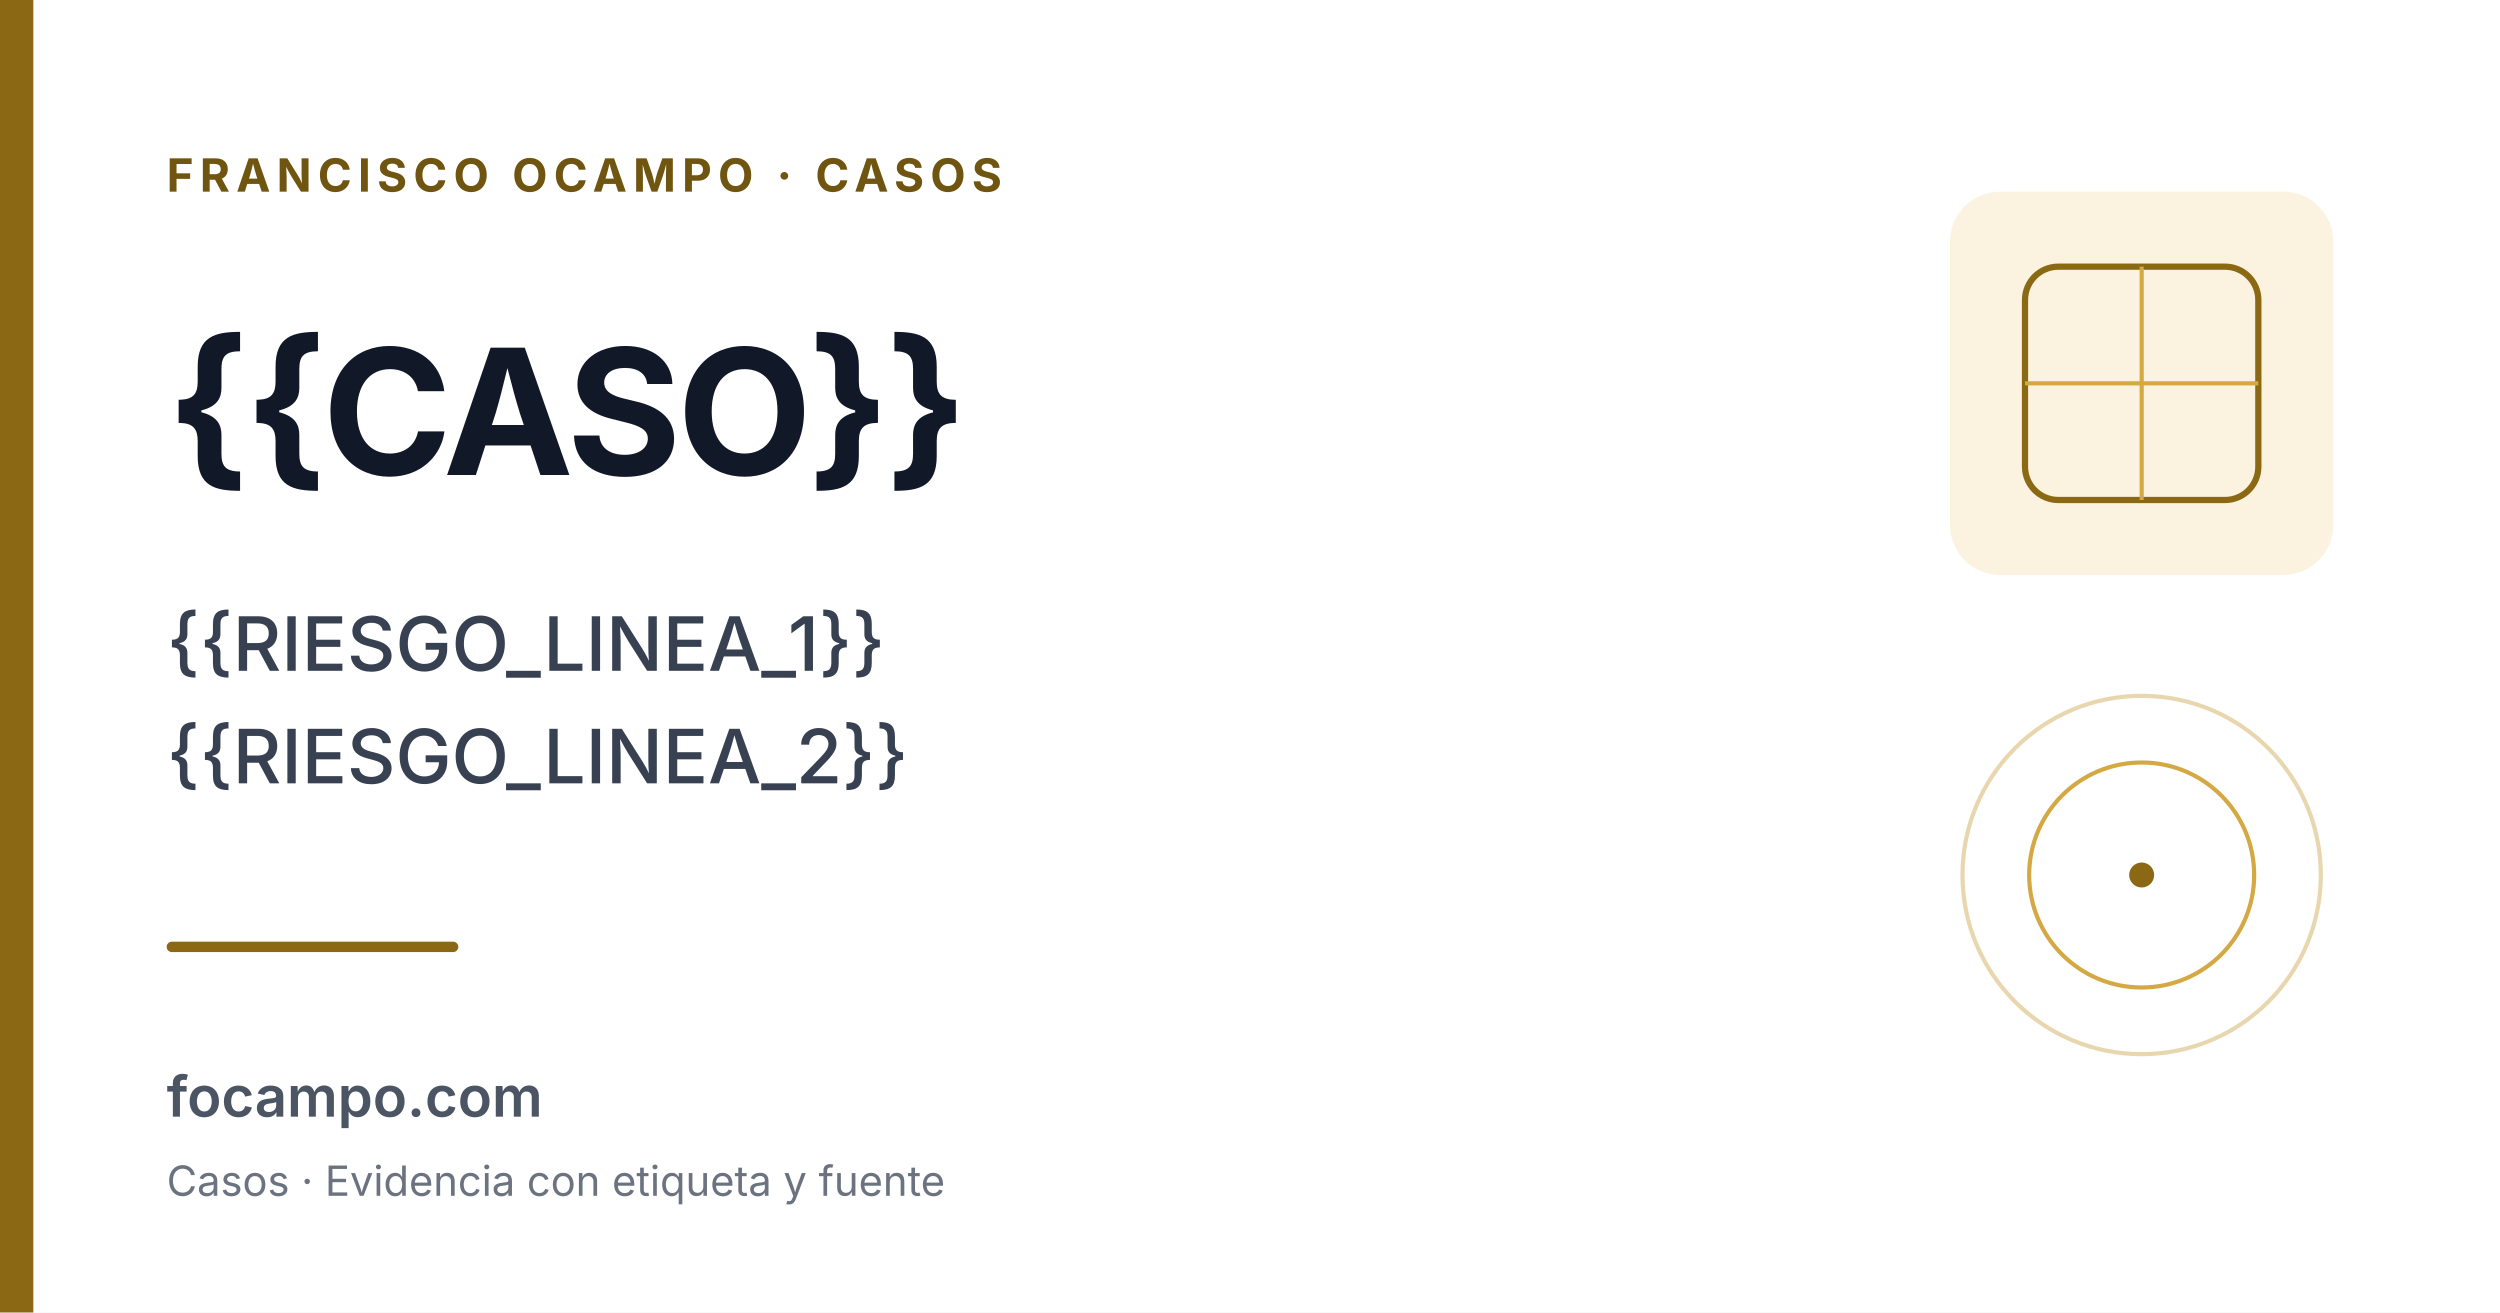
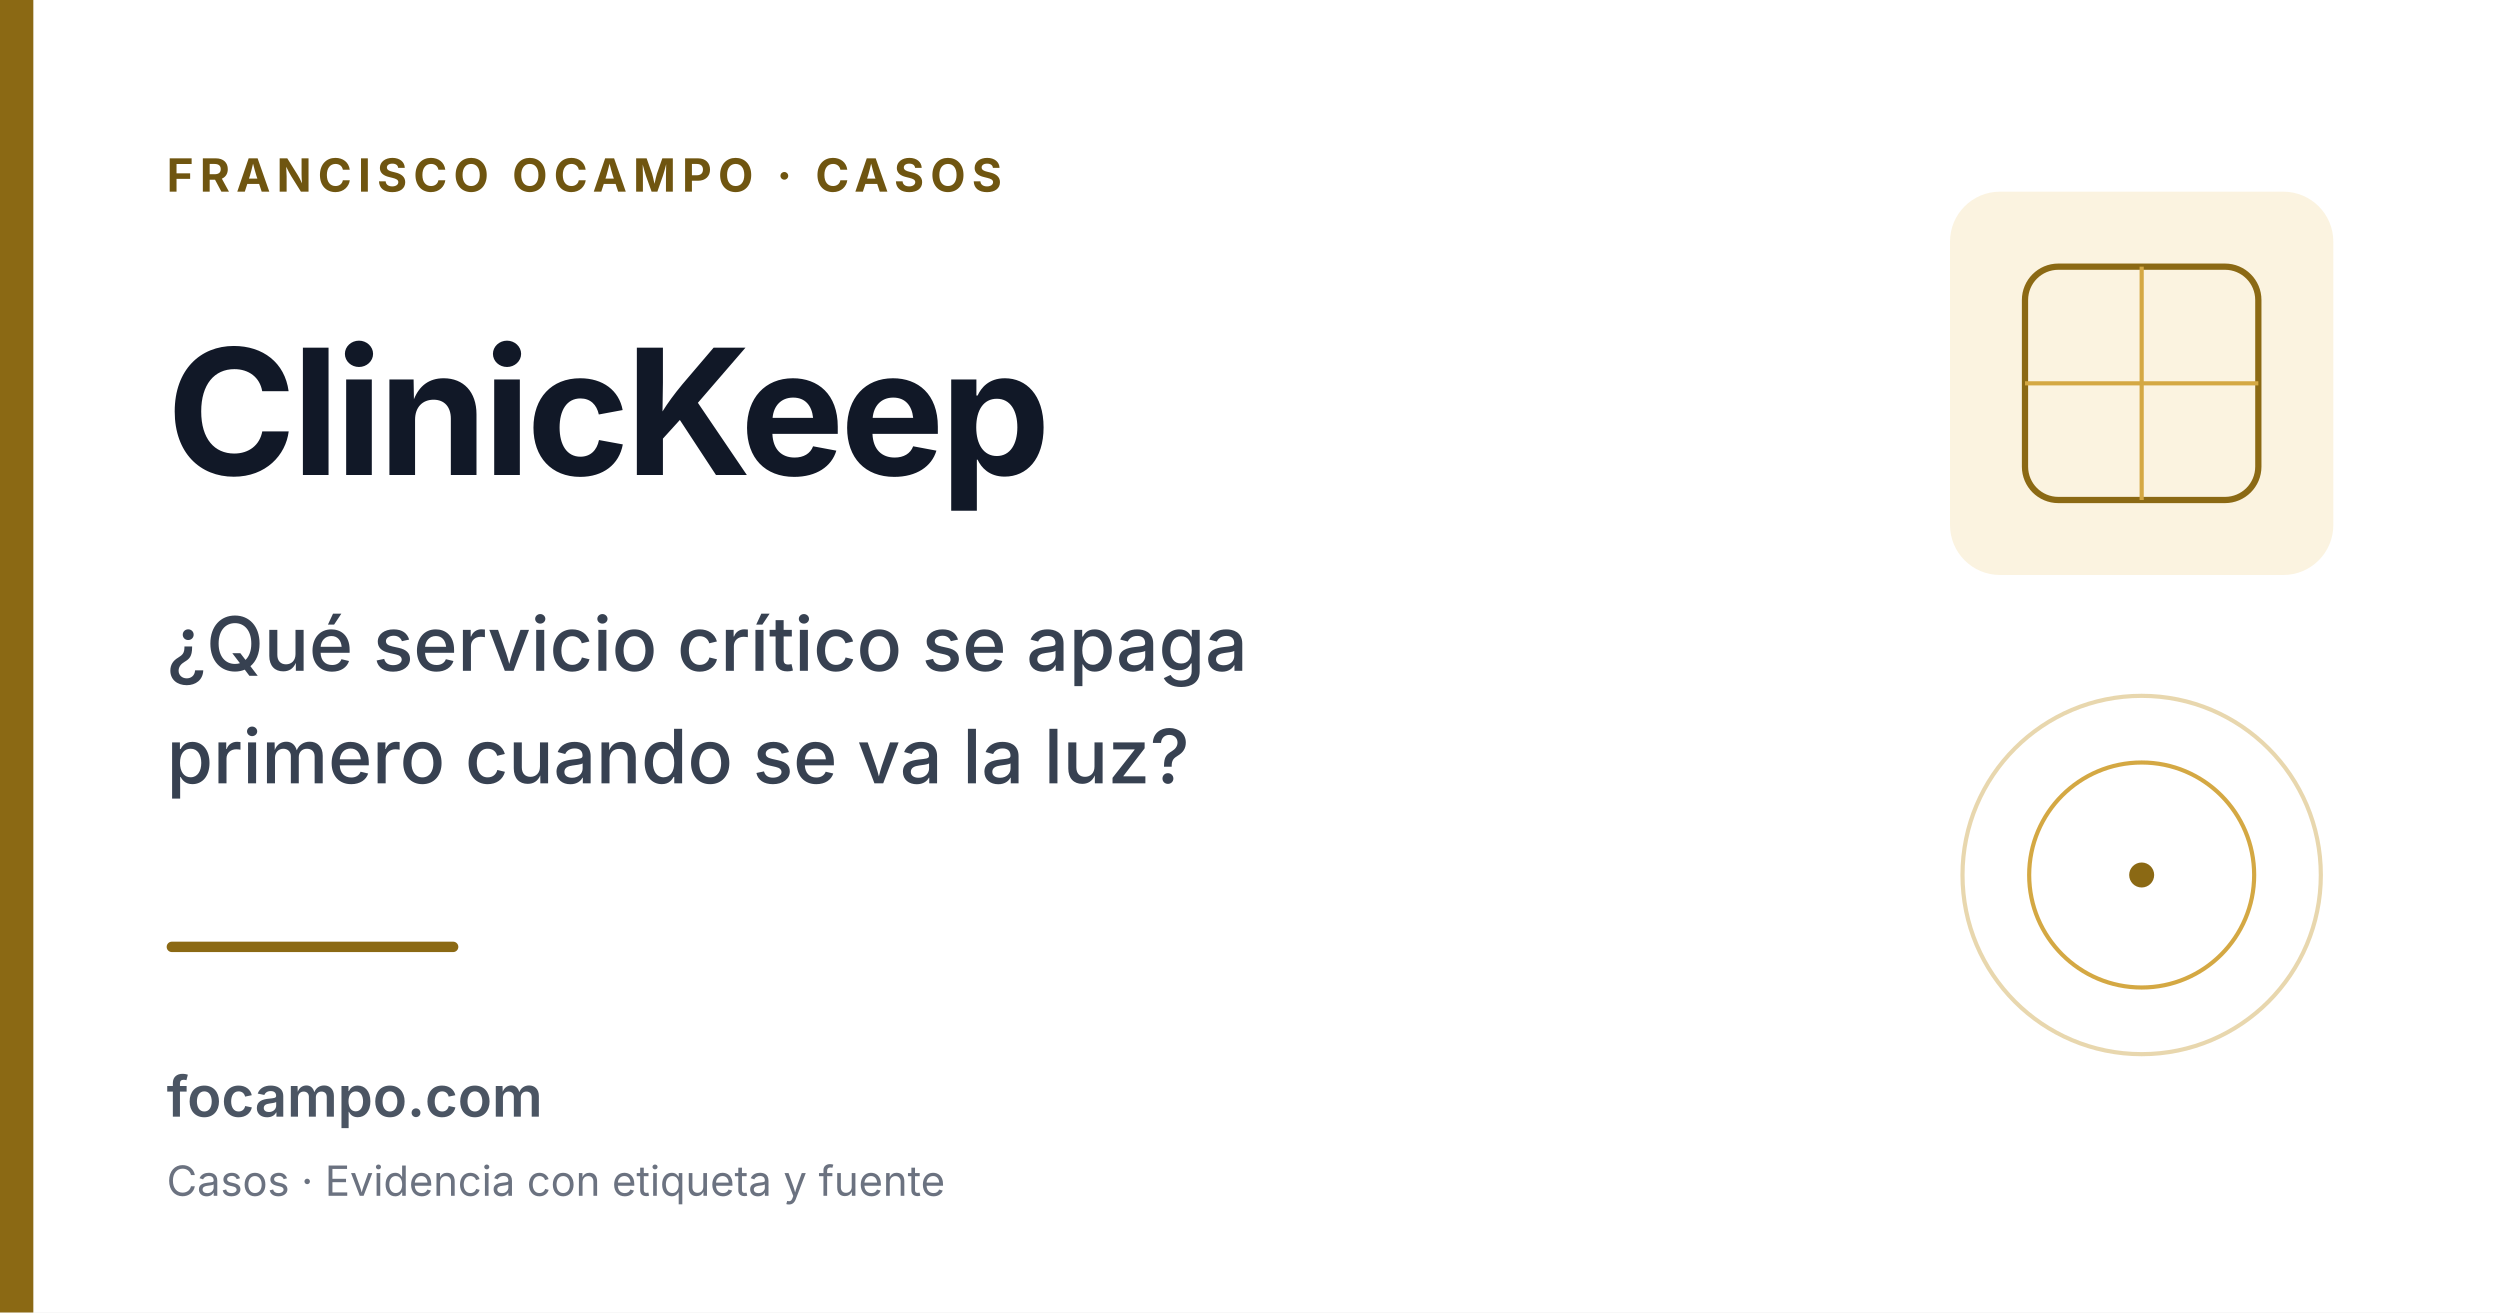
<svg xmlns="http://www.w3.org/2000/svg" width="1200" height="630" viewBox="0 0 1200 630" role="img" aria-labelledby="og-title">
  <rect width="1200" height="630" fill="#ffffff" />
  <rect x="0" y="0" width="16" height="630" fill="#8B6914" />
  <g aria-hidden="true">
    <rect x="936" y="92" width="184" height="184" rx="24" fill="#FBF3E0" />
    <rect x="972" y="128" width="112" height="112" rx="16" fill="none" stroke="#8B6914" stroke-width="3" />
    <path d="M972 184h112M1028 128v112" stroke="#D4A843" stroke-width="2" />
    <circle cx="1028" cy="420" r="86" fill="none" stroke="#E8D7AE" stroke-width="2" />
    <circle cx="1028" cy="420" r="54" fill="none" stroke="#D4A843" stroke-width="2" />
    <circle cx="1028" cy="420" r="6" fill="#8B6914" />
  </g>
  <text x="80" y="92" font-family="Inter, system-ui, -apple-system, 'Segoe UI', Roboto, Arial, sans-serif" font-size="22" font-weight="700" letter-spacing="3" fill="#6F5510">FRANCISCO OCAMPO · CASOS</text>
-   <text x="80" y="228" font-family="Inter, system-ui, -apple-system, 'Segoe UI', Roboto, Arial, sans-serif" font-size="84" font-weight="700" letter-spacing="-2" fill="#111827">{{CASO}}</text>
+   <text x="80" y="228" font-family="Inter, system-ui, -apple-system, 'Segoe UI', Roboto, Arial, sans-serif" font-size="84" font-weight="700" letter-spacing="-2" fill="#111827">ClinicKeep</text>
  <text font-family="Inter, system-ui, -apple-system, 'Segoe UI', Roboto, Arial, sans-serif" font-size="36" font-weight="500" fill="#374151">
-     <tspan x="80" y="322">{{RIESGO_LINEA_1}}</tspan>
-     <tspan x="80" y="376">{{RIESGO_LINEA_2}}</tspan>
+     <tspan x="80" y="322">¿Qué servicio crítico se apaga</tspan>
+     <tspan x="80" y="376">primero cuando se va la luz?</tspan>
  </text>
  <rect x="80" y="452" width="140" height="5" rx="2.5" fill="#8B6914" />
  <text x="80" y="536" font-family="Inter, system-ui, -apple-system, 'Segoe UI', Roboto, Arial, sans-serif" font-size="27" font-weight="600" fill="#4B5563">focampo.com</text>
  <text x="80" y="574" font-family="Inter, system-ui, -apple-system, 'Segoe UI', Roboto, Arial, sans-serif" font-size="20" fill="#6B7280">Casos · Evidencia con etiqueta y fuente</text>
</svg>
